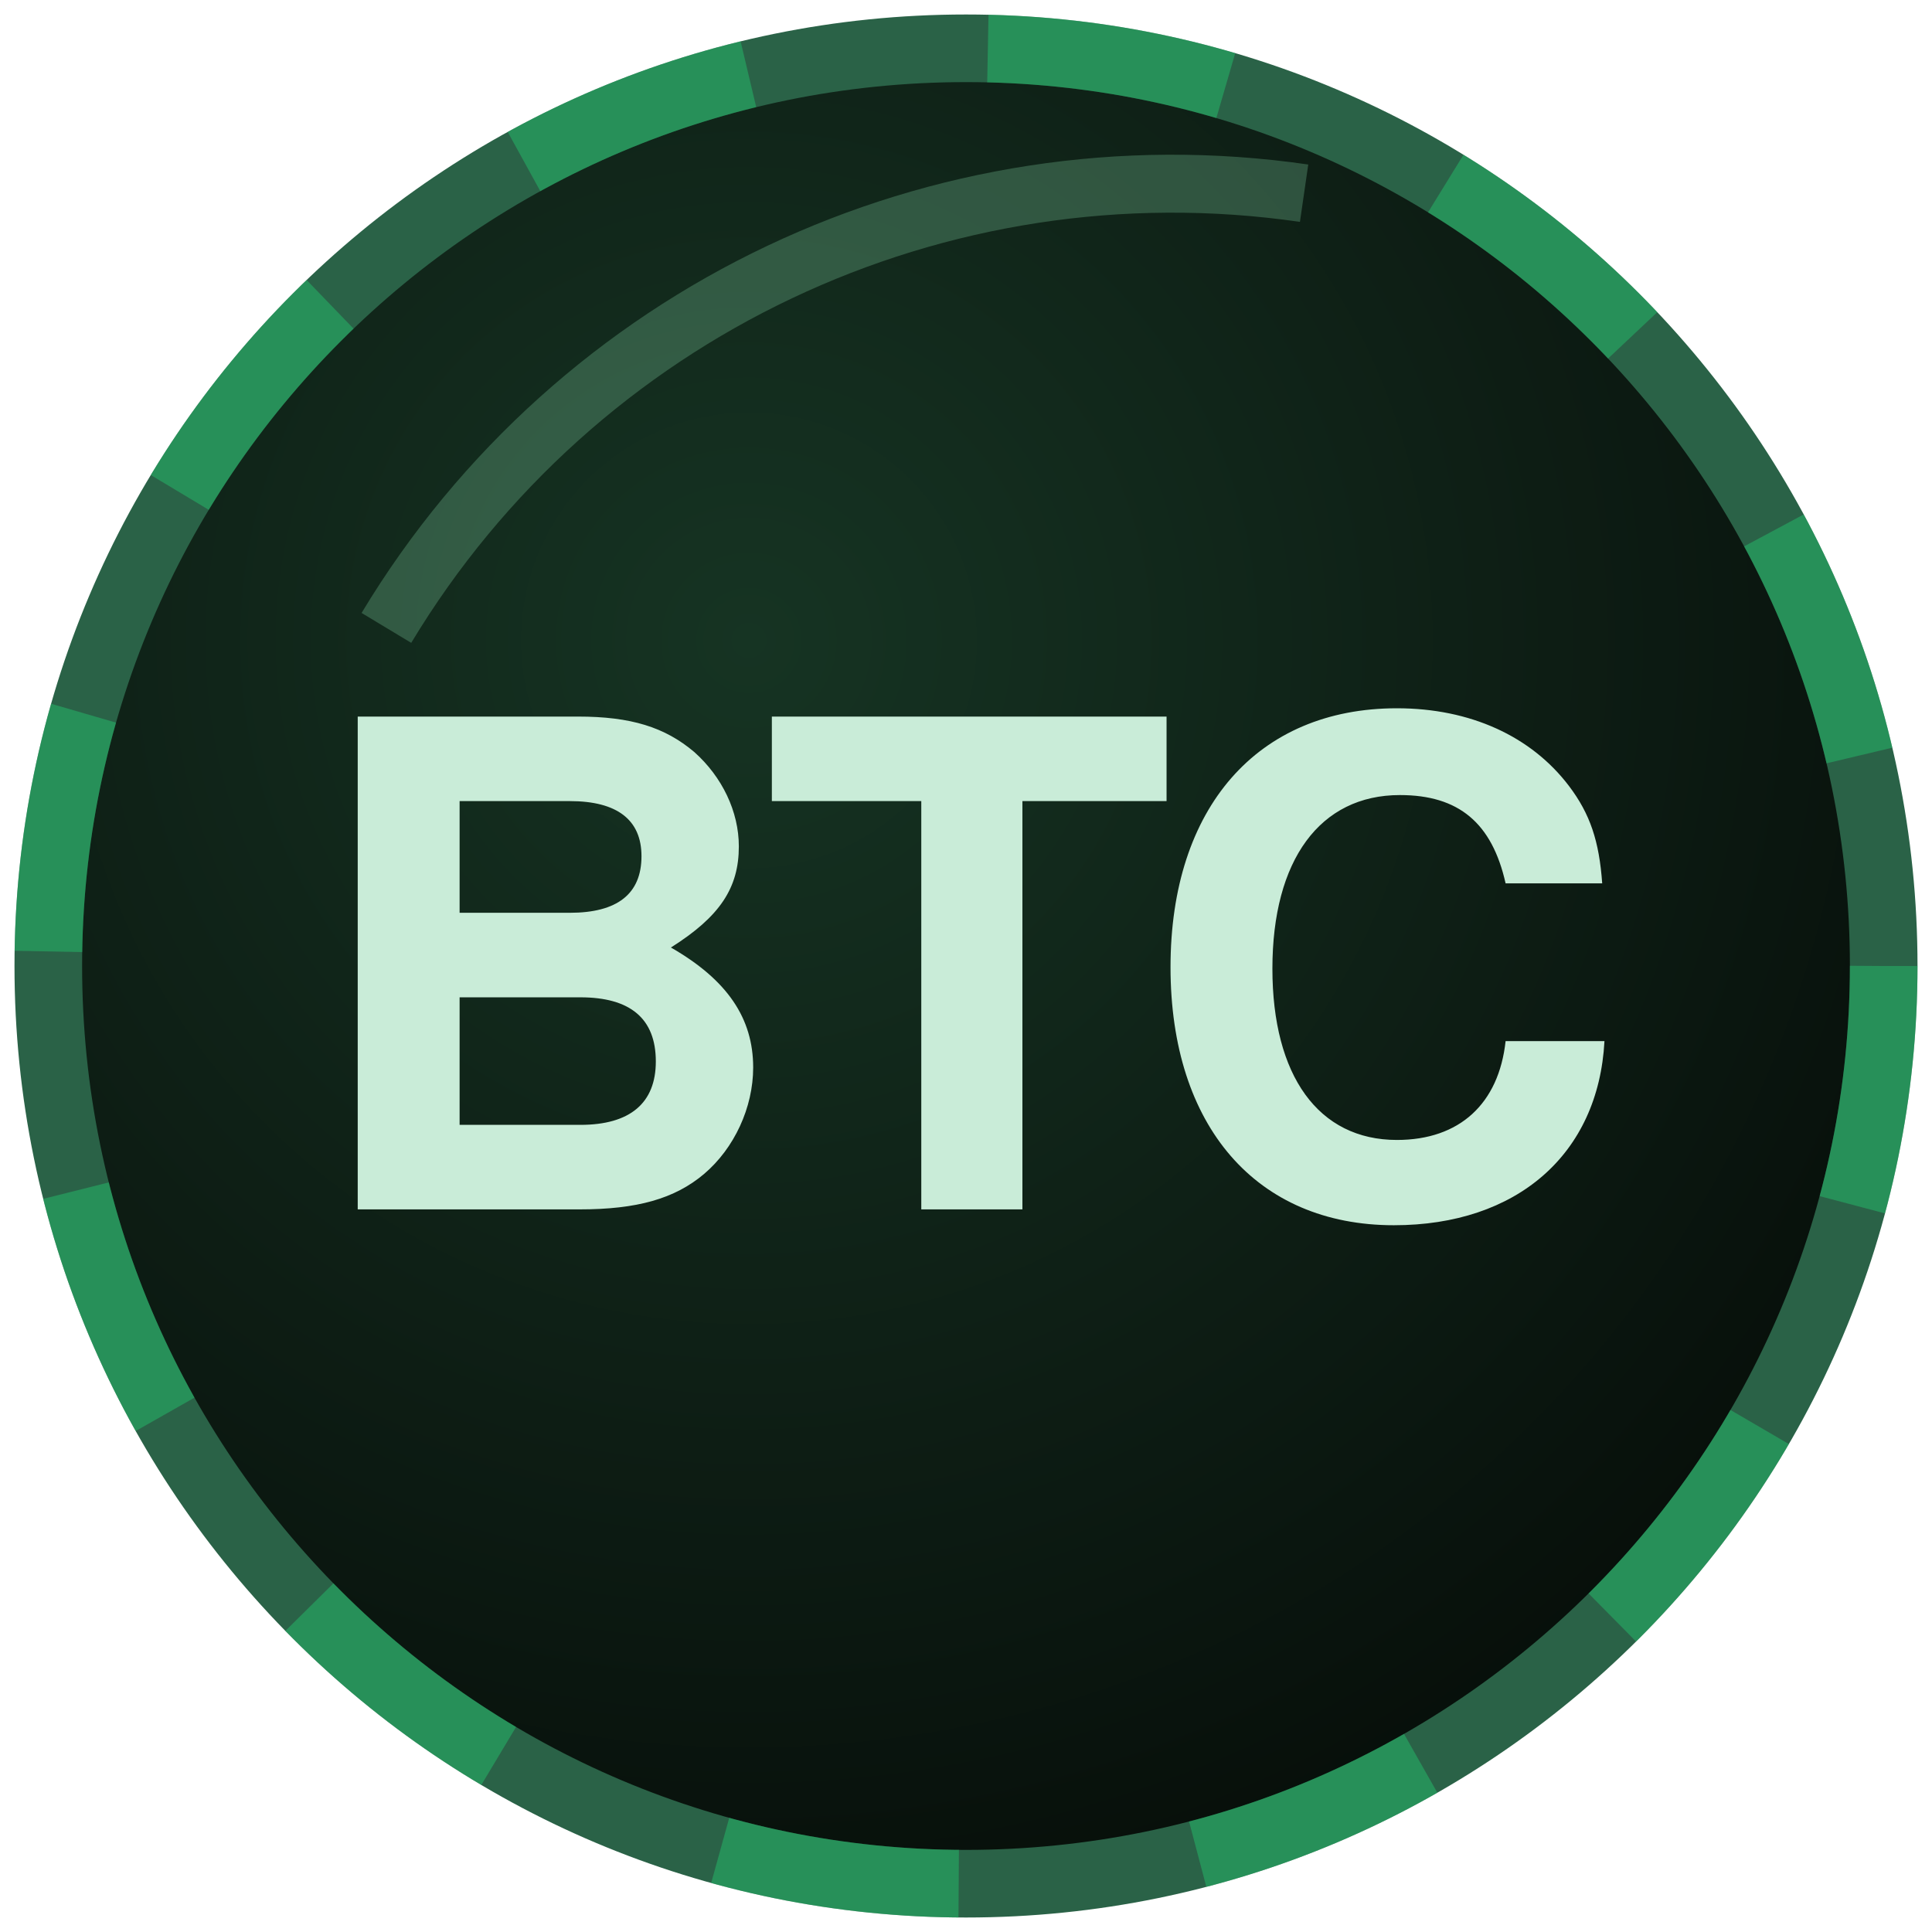
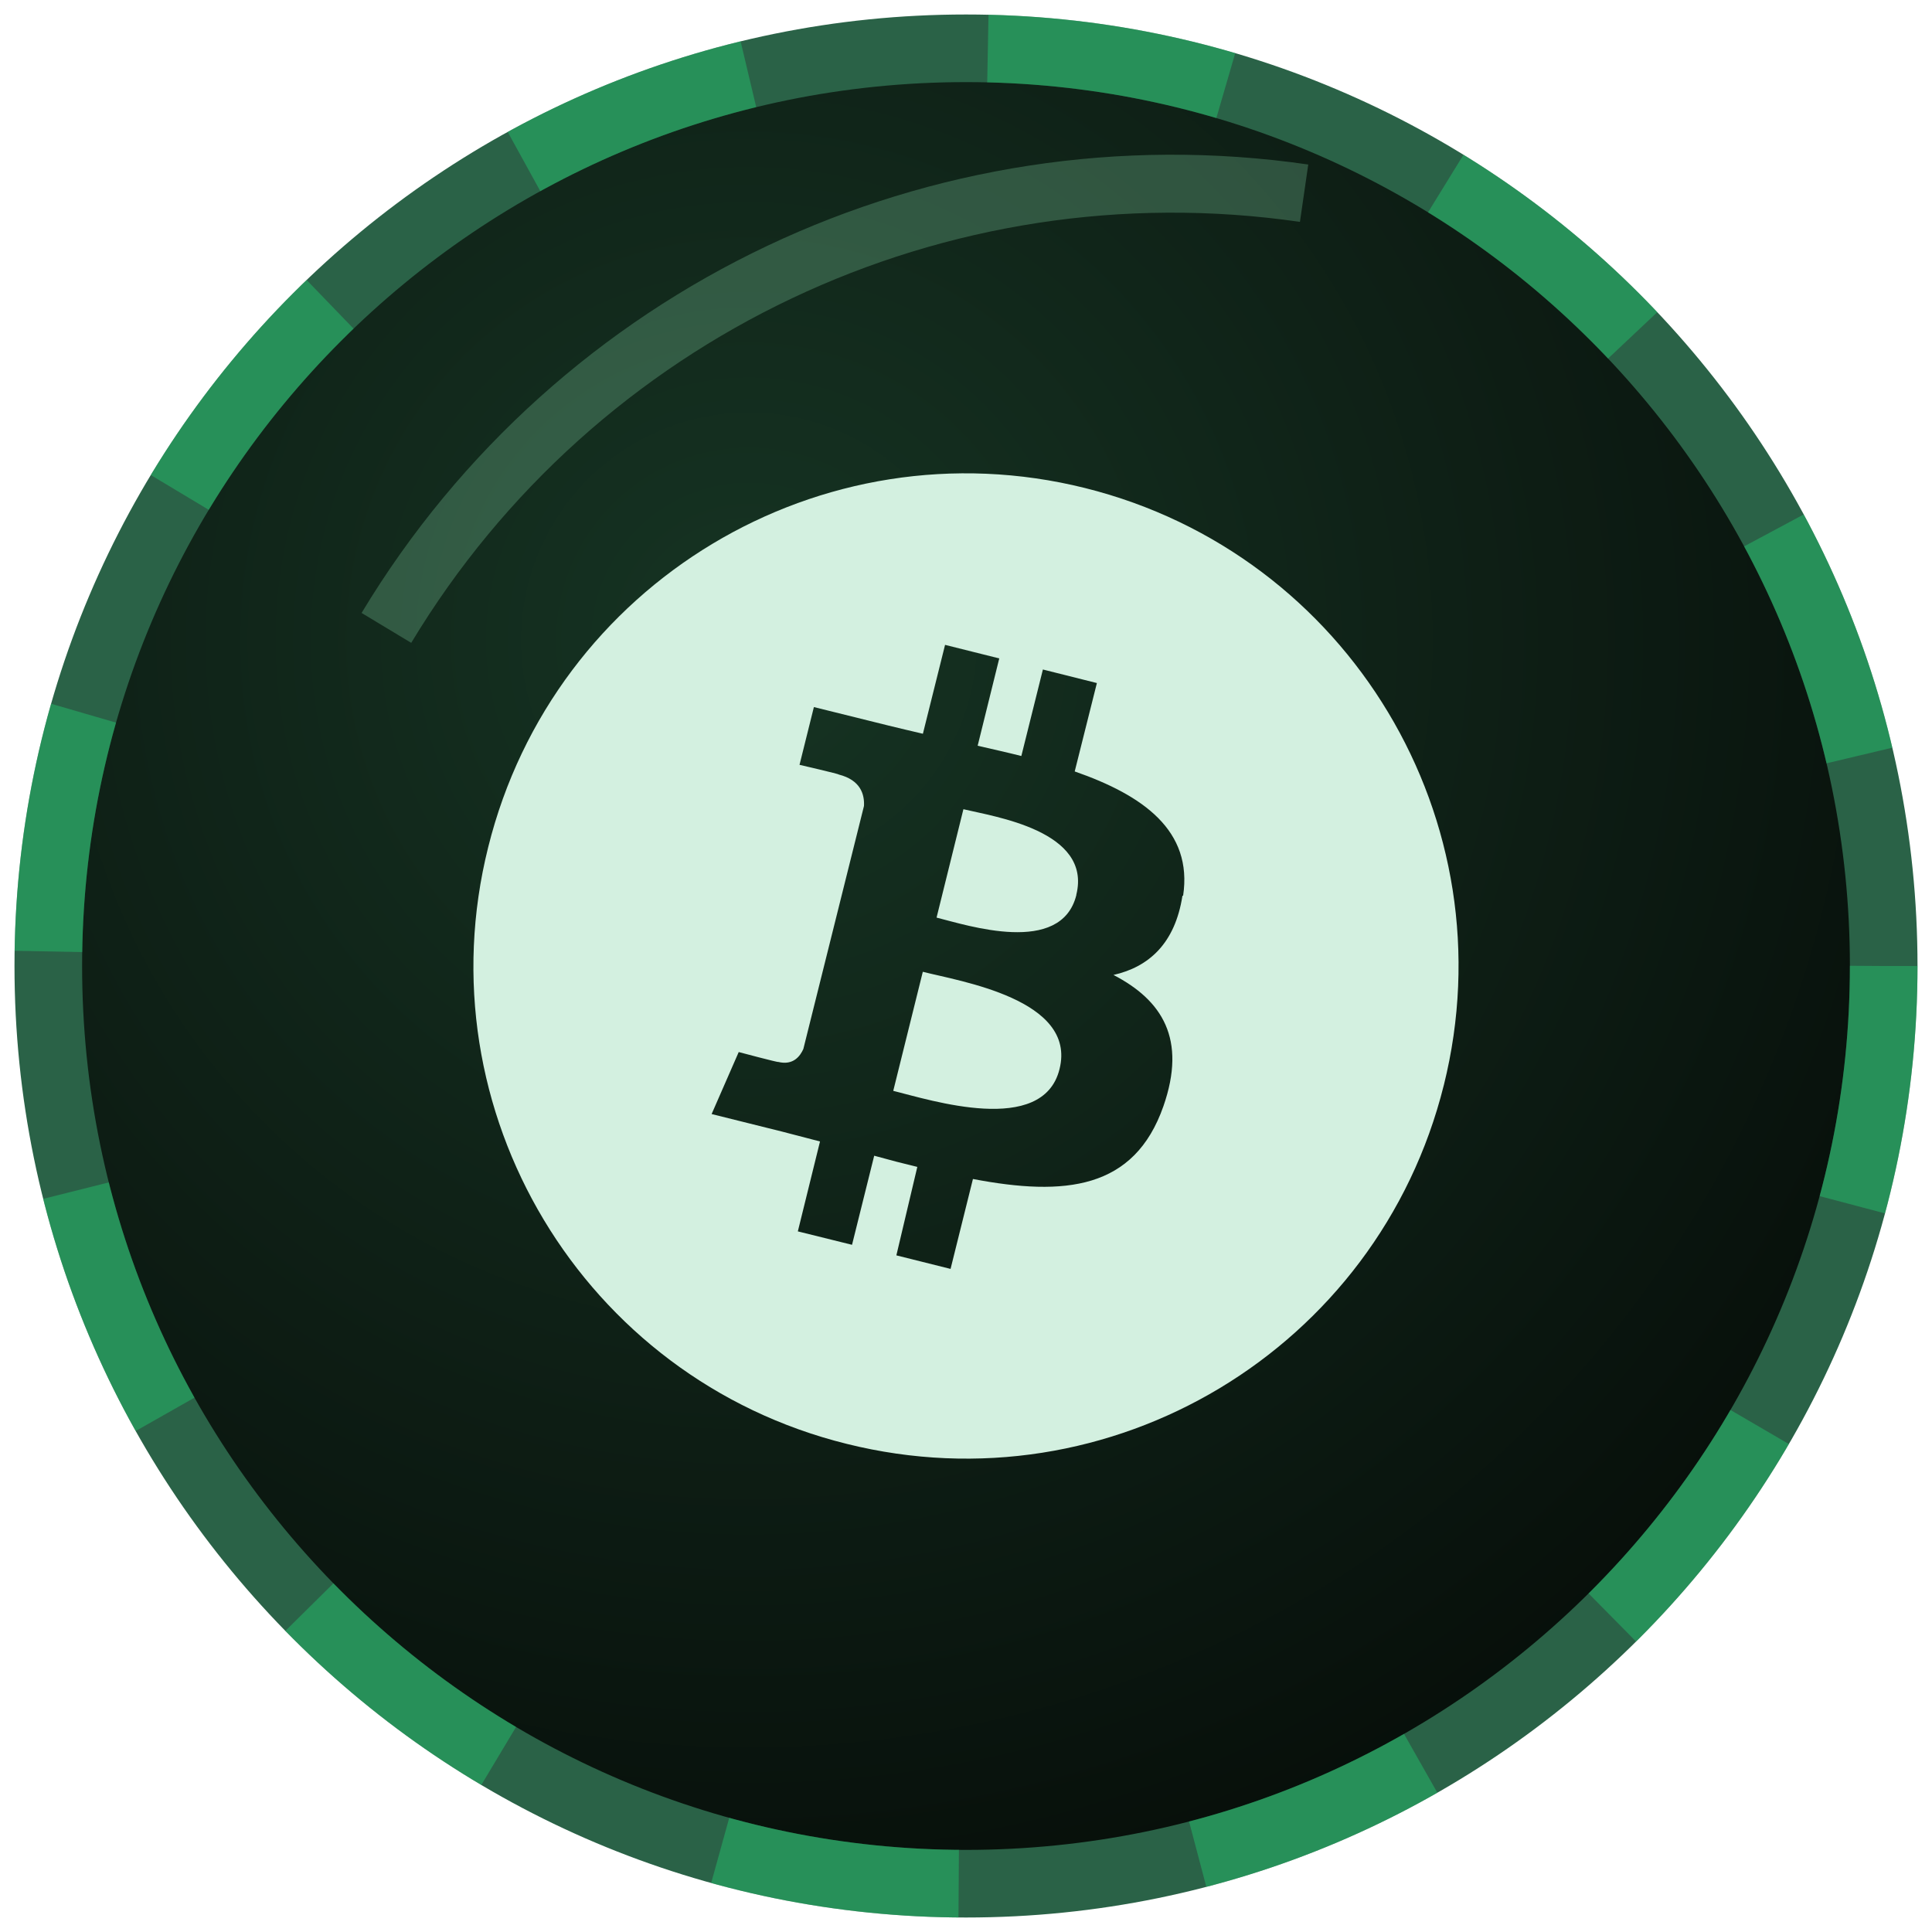
<svg xmlns="http://www.w3.org/2000/svg" viewBox="0 0 40 40" role="img" aria-label="BTC">
  <defs>
    <radialGradient id="g" cx="38%" cy="32%" r="72%">
      <stop offset="0%" stop-color="#163423" />
      <stop offset="70%" stop-color="#0c1a12" />
      <stop offset="100%" stop-color="#070f0a" />
    </radialGradient>
  </defs>
  <circle cx="20" cy="20" r="19" fill="url(#g)" stroke="#2a6247" stroke-width="1.4" />
  <circle cx="20" cy="20" r="19" fill="none" stroke="#23c76f" stroke-width="1.4" stroke-dasharray="5 5" opacity="0.45" />
  <path d="M8 13 A19 19 0 0 1 27 4" stroke="#86d8a8" stroke-width="1.2" fill="none" opacity="0.28" />
-   <text x="20" y="20" dy="0.36em" text-anchor="middle" font-family="'Helvetica Neue',Helvetica,Arial,sans-serif" font-weight="700" font-size="14" letter-spacing="-0.4" fill="#c9ecd8">BTC</text>
+   <g transform="translate(9.8 9.8) scale(0.85)" fill="#d3f0e0">
+     <path d="M23.638 14.904c-1.602 6.43-8.113 10.34-14.542 8.736C2.67 22.05-1.244 15.525.362 9.105 1.962 2.67 8.475-1.243 14.9.358c6.43 1.605 10.342 8.115 8.738 14.548v-.002zm-6.35-4.613c.24-1.59-.974-2.45-2.64-3.03l.54-2.153-1.315-.33-.525 2.107c-.345-.087-.705-.167-1.064-.25l.526-2.127-1.32-.33-.54 2.165c-.285-.067-.565-.132-.84-.2l-1.815-.45-.35 1.407s.975.225.955.236c.535.136.63.486.615.766l-1.477 5.92c-.075.166-.24.406-.614.314.015.02-.96-.24-.96-.24l-.66 1.51 1.71.426.93.242-.54 2.19 1.32.327.54-2.17c.36.1.705.19 1.05.273l-.51 2.154 1.32.33.545-2.19c2.24.427 3.93.257 4.64-1.774.57-1.637-.03-2.58-1.217-3.196.854-.193 1.5-.76 1.68-1.93h.01zm-3.01 4.22c-.404 1.64-3.157.75-4.05.53l.72-2.9c.896.23 3.757.67 3.33 2.37zm.41-4.24c-.37 1.49-2.662.735-3.405.55l.654-2.64c.744.18 3.137.524 2.75 2.084v.006z" />
+   </g>
</svg>
